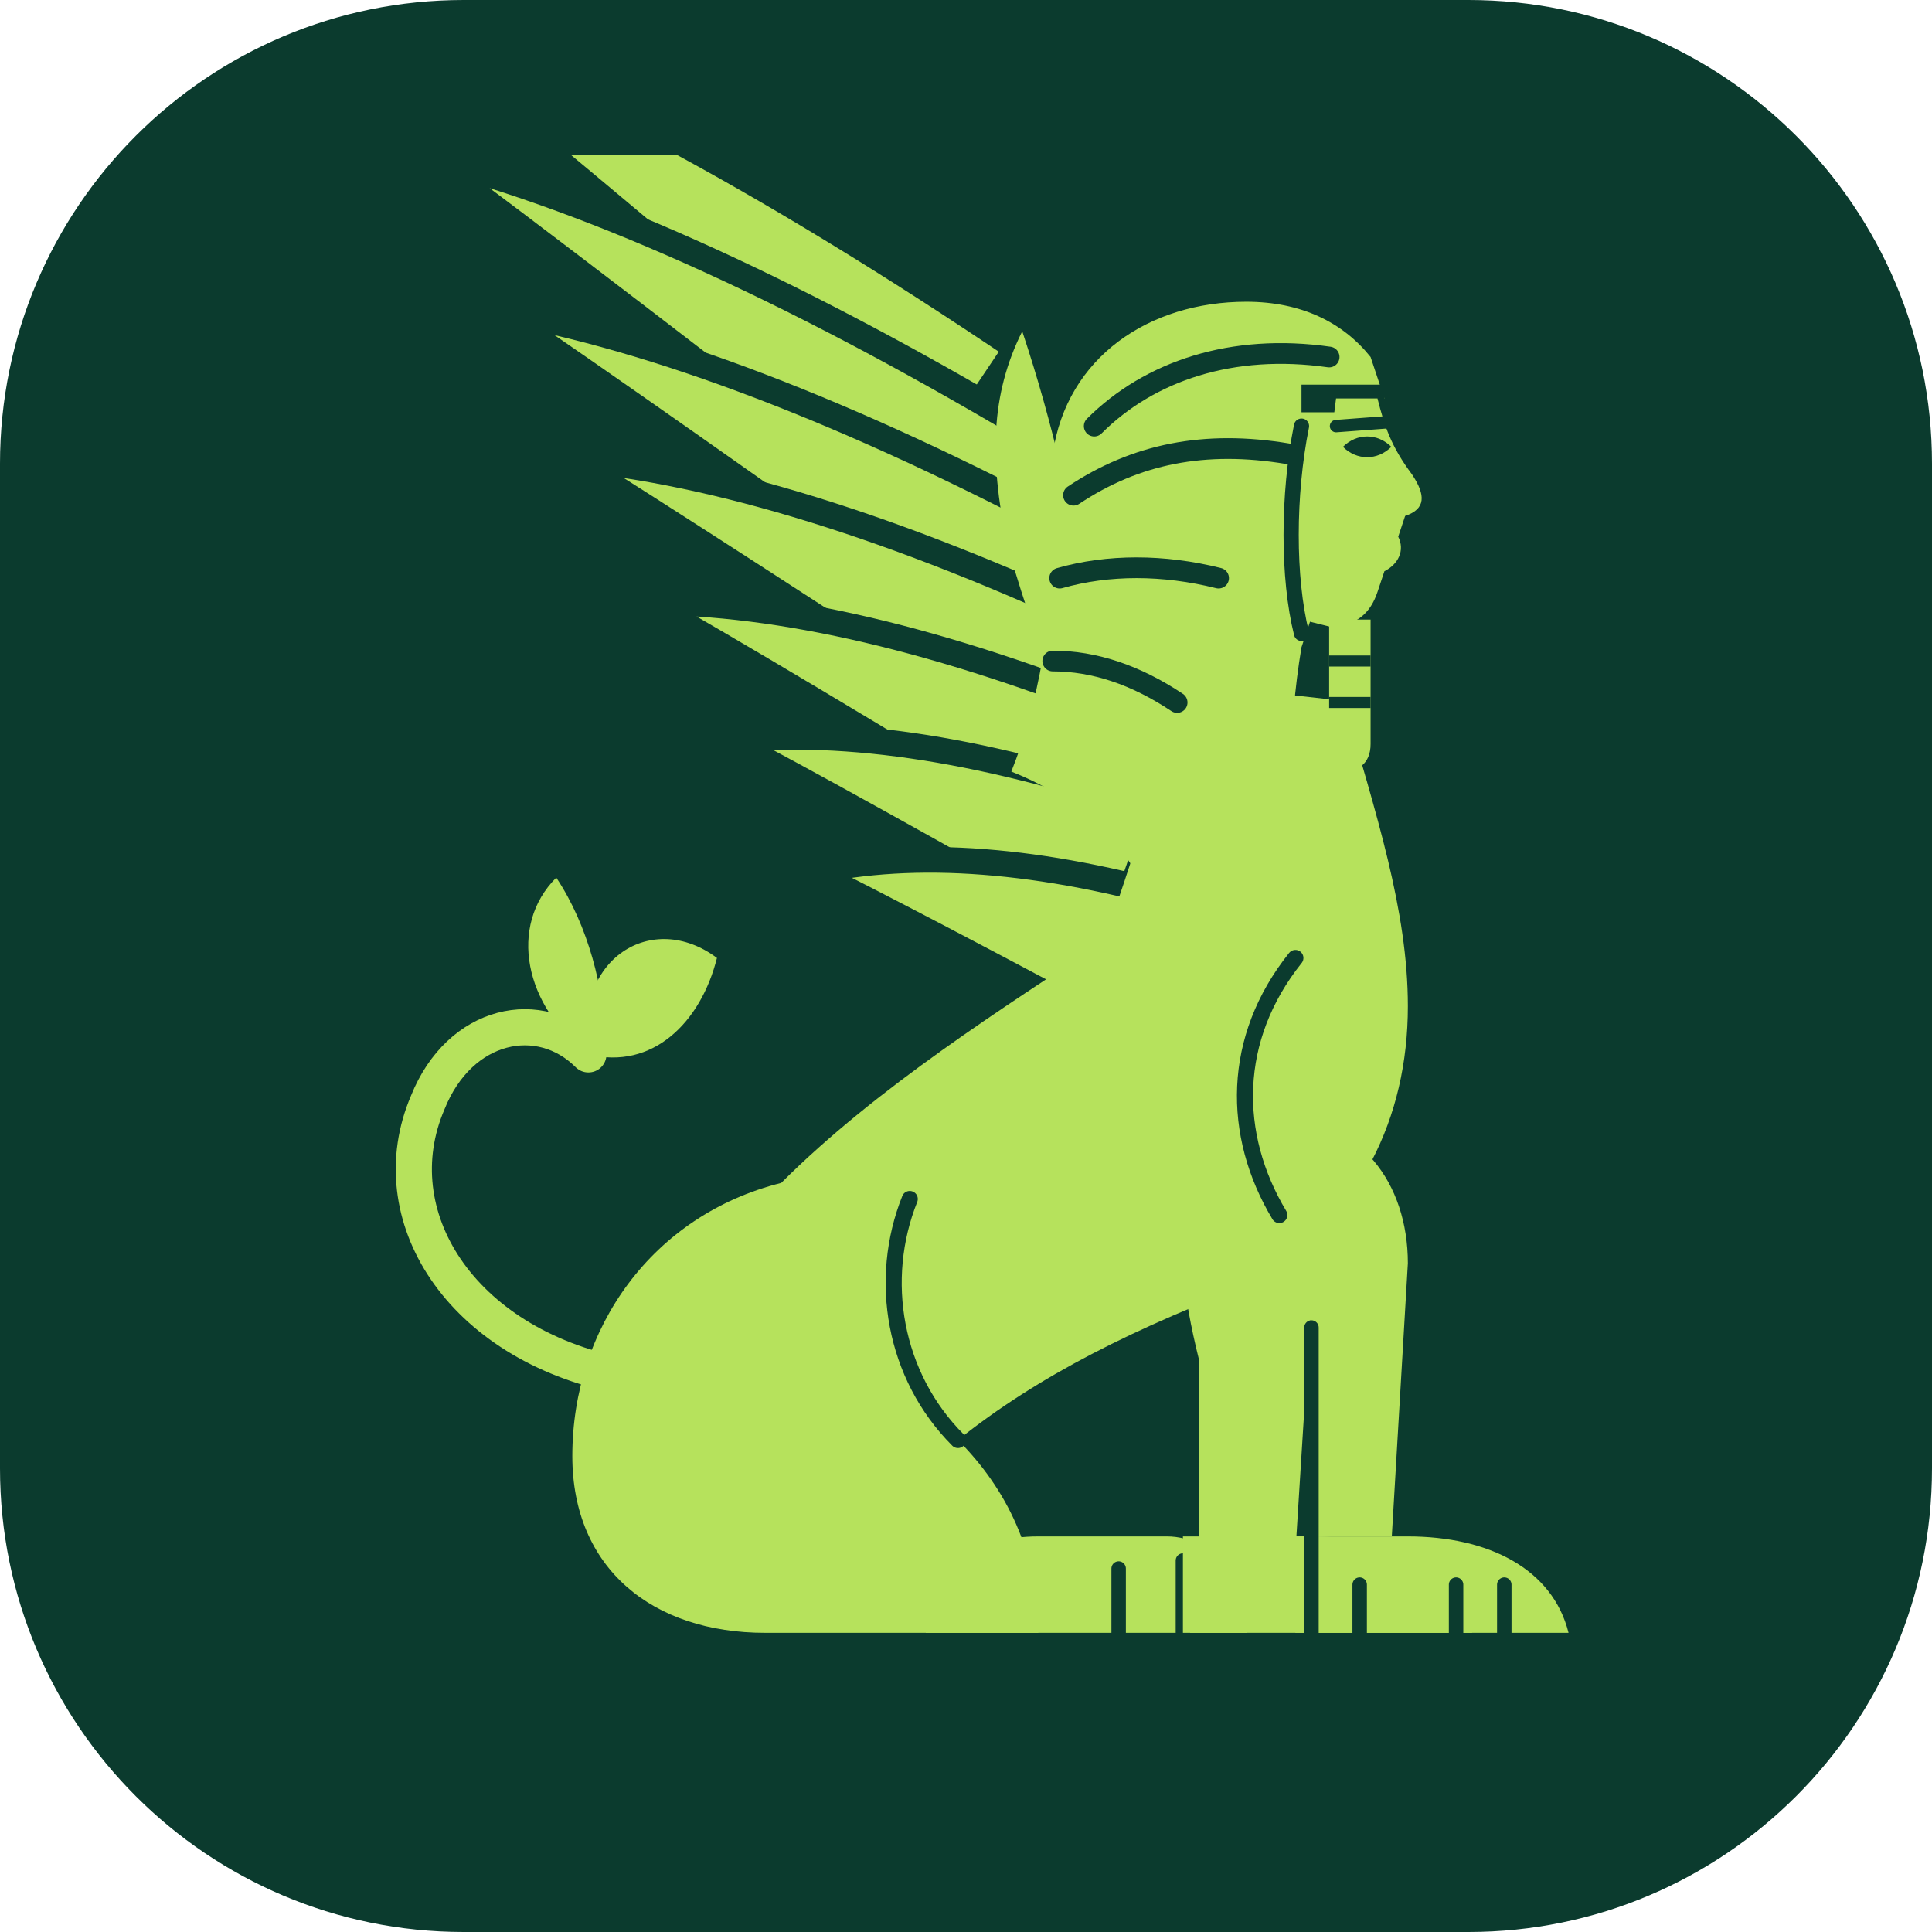
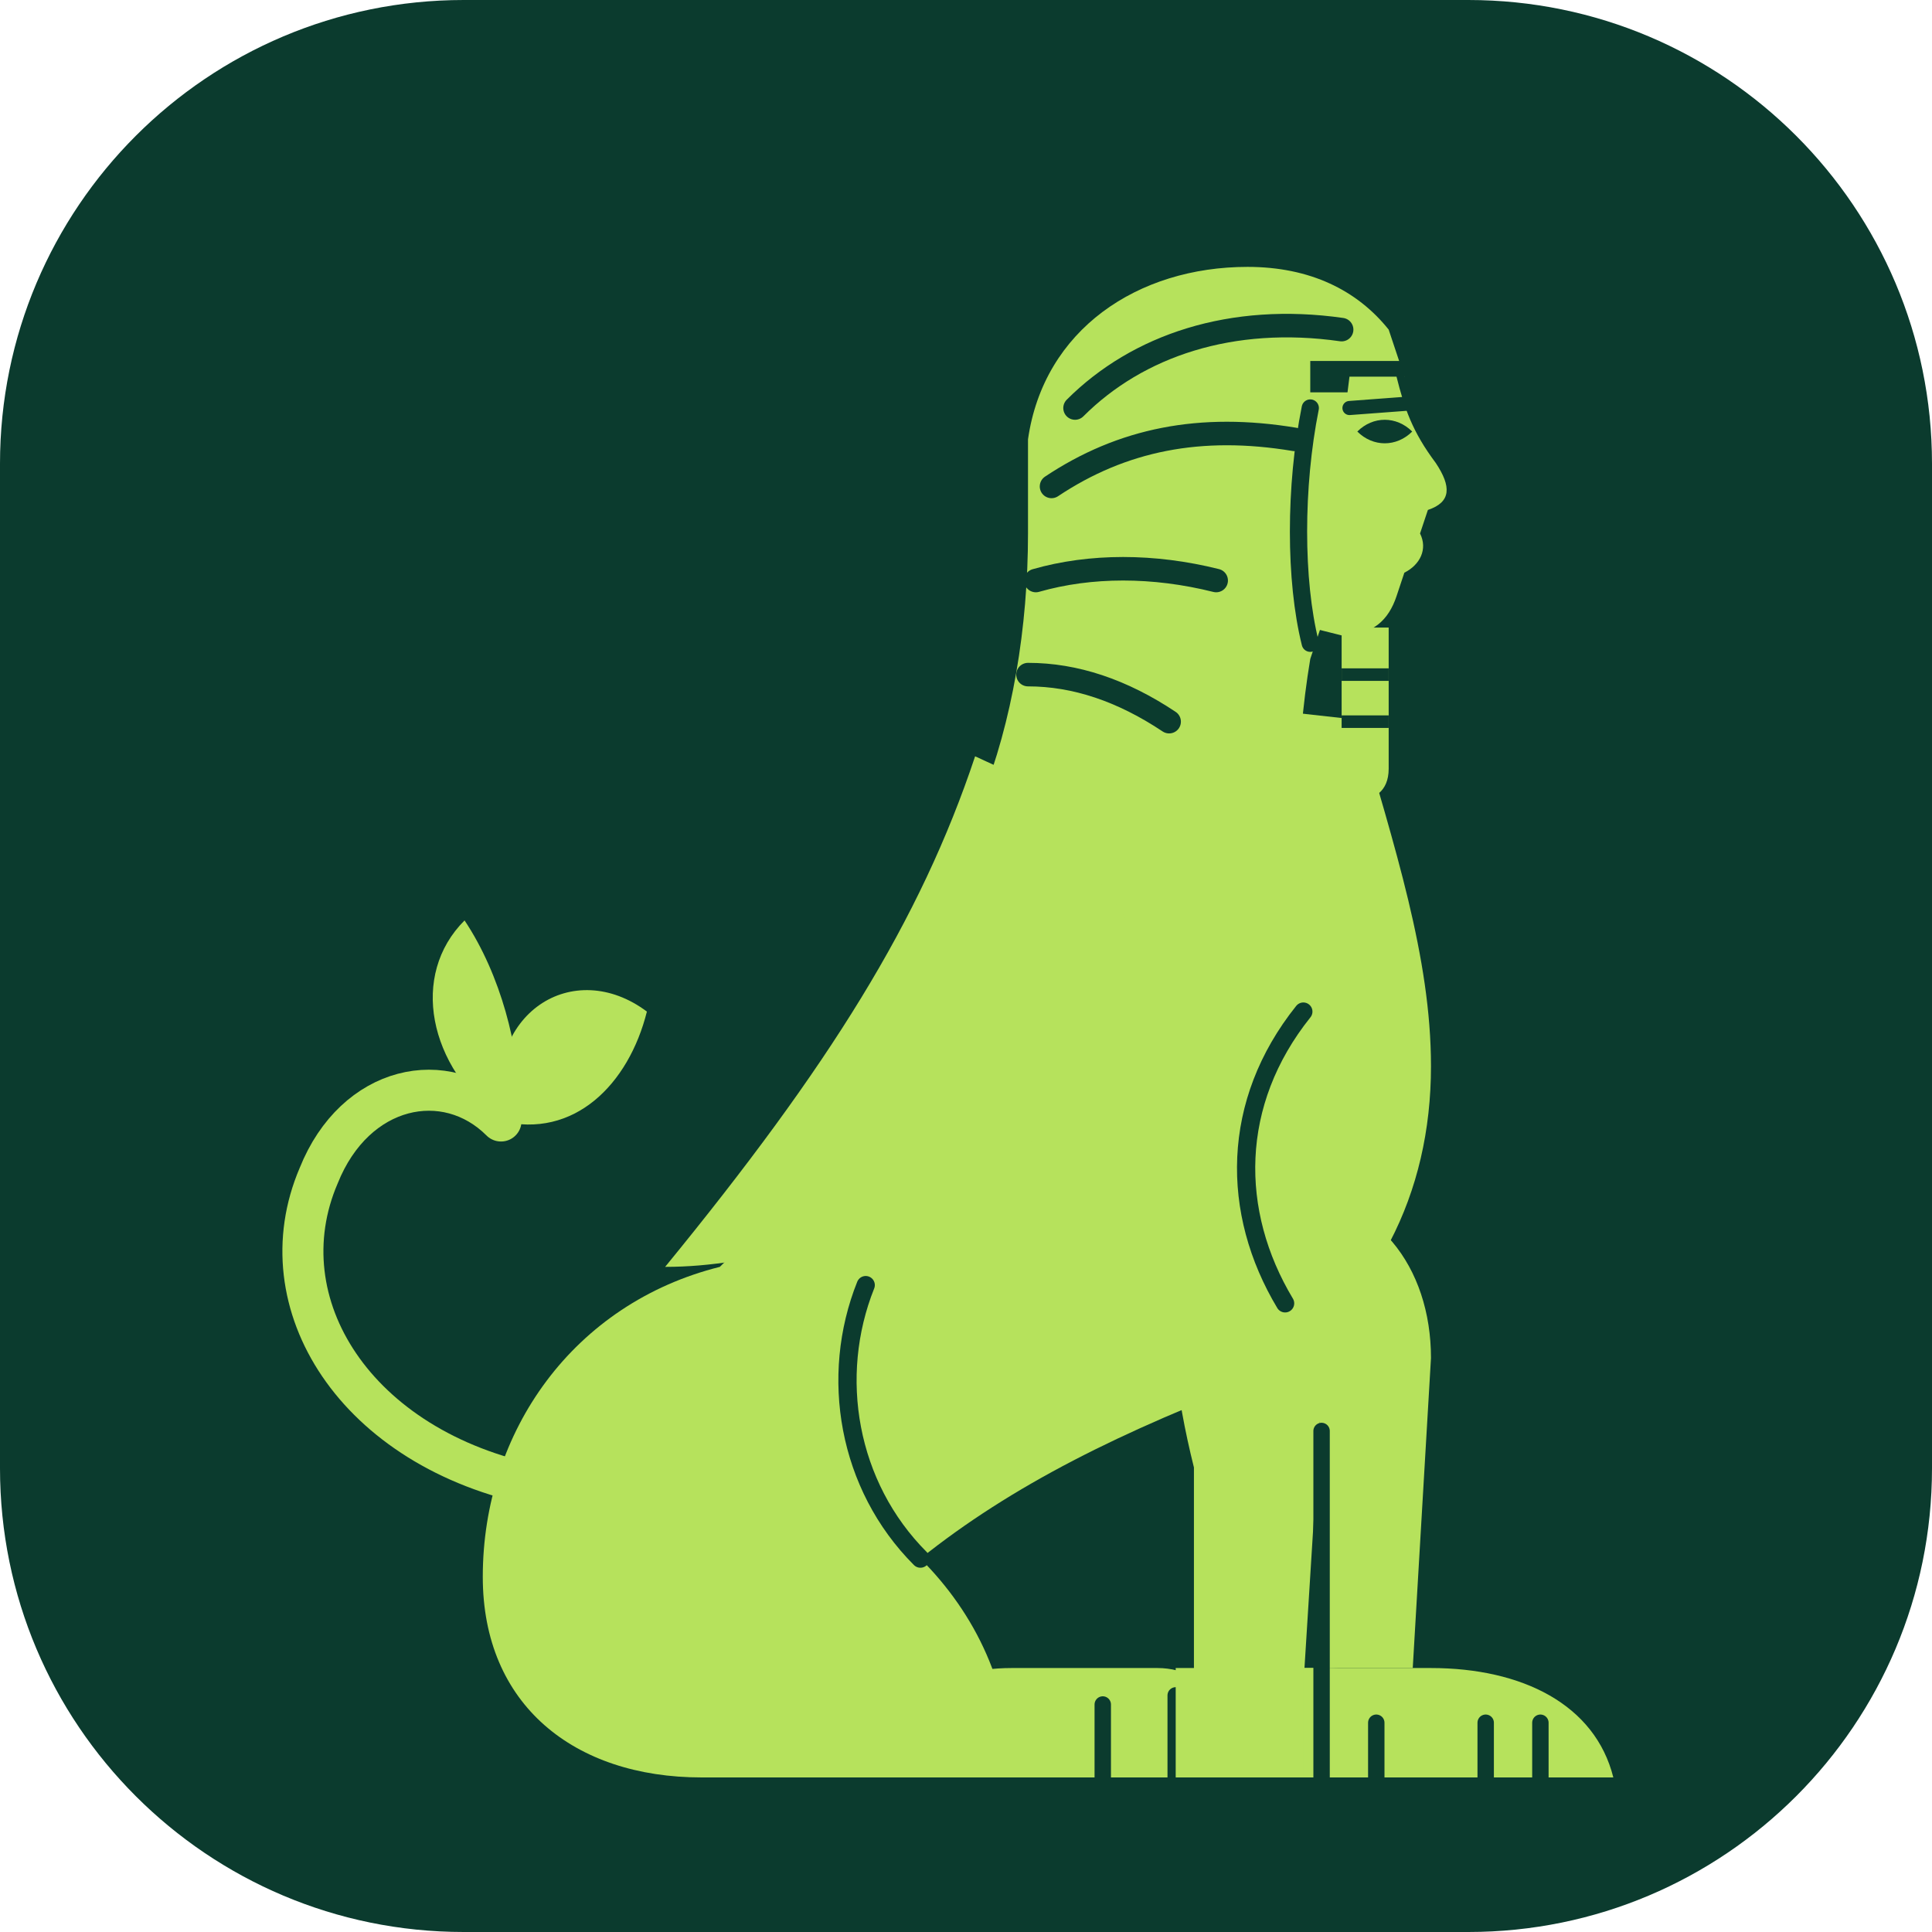
<svg xmlns="http://www.w3.org/2000/svg" viewBox="0 0 100 100" width="64" height="64">
  <rect width="100" height="100" rx="24" fill="#0B3B2E" />
-   <svg x="8" y="8" width="84" height="84" viewBox="-2 -2 202 202">
-     <path fill="#B6E25C" stroke="#0B3B2E" stroke-width="3.2" stroke-linejoin="round" d="M105.3 22.1 Q58.0 -9.8 23.7 -21.4 Q43.8 -5.2 94.7 37.9 Z" />
-     <path fill="#B6E25C" stroke="#0B3B2E" stroke-width="3.2" stroke-linejoin="round" d="M108.9 33.5 Q64.1 6.6 31.7 -1.8 Q50.8 12.3 99.1 49.8 Z" />
-     <path fill="#B6E25C" stroke="#0B3B2E" stroke-width="3.2" stroke-linejoin="round" d="M112.5 44.9 Q70.5 22.6 40.3 17.3 Q58.2 29.4 103.5 61.7 Z" />
-     <path fill="#B6E25C" stroke="#0B3B2E" stroke-width="3.2" stroke-linejoin="round" d="M116.0 56.4 Q77.2 38.3 49.5 35.8 Q66.0 46.1 108.0 73.6 Z" />
-     <path fill="#B6E25C" stroke="#0B3B2E" stroke-width="3.2" stroke-linejoin="round" d="M119.6 67.9 Q84.3 53.6 59.1 53.7 Q74.2 62.2 112.4 85.5 Z" />
-     <path fill="#B6E25C" stroke="#0B3B2E" stroke-width="3.2" stroke-linejoin="round" d="M123.1 79.4 Q91.6 68.5 69.3 70.9 Q82.7 77.9 116.9 97.3 Z" />
-     <path fill="#B6E25C" stroke="#0B3B2E" stroke-width="3.2" stroke-linejoin="round" d="M126.6 90.9 Q99.2 83.0 79.8 87.3 Q91.5 93.1 121.4 109.1 Z" />
-     <path fill="#B6E25C" d="M134 108 C122 92 110 68 104 46 C102 36 102 28 106 20 C110 32 112 42 114 52 C120 72 130 90 142 102 Z" />
+   <svg x="8" y="8" width="84" height="84" viewBox="14 4 178 178">
    <path fill="none" stroke="#B6E25C" stroke-width="4.5" stroke-linecap="round" d="M56 150 C36 146 26 130 32 116 C36 106 46 104 52 110" />
    <path fill="#B6E25C" d="M52 110 C50 98 60 92 68 98 C66 106 60 112 52 110 Z" />
    <path fill="#B6E25C" d="M52 110 C44 104 42 94 48 88 C52 94 54 102 54 108 Z" />
    <path fill="#B6E25C" d="M128 64 C122 76 120 86 116 96 C104 104 88 114 76 126 C60 130 50 144 50 160 C50 174 60 182 74 182 L108 182 C108 172 104 164 98 158 C108 150 120 144 136 138 C148 130 154 118 154 104 C154 92 150 80 146 66 Z" />
+     <path fill="#B6E25C" d="M104 70 C98 88 88 104 70 126 C90 126 110 112 128 102 L130 82 Z" />
    <path fill="#B6E25C" d="M94 182 C94 174 100 170 108 170 L124 170 C130 170 134 176 134 182 Z" />
    <path fill="none" stroke="#0B3B2E" stroke-width="1.8" stroke-linecap="round" d="M118 174 L118 182 M126 173 L126 182" />
    <path fill="none" stroke="#0B3B2E" stroke-width="2" stroke-linecap="round" d="M98 158 C90 150 88 138 92 128" />
    <path fill="#B6E25C" d="M126 124 C136 124 142 130 142 140 L140 172 L128 172 L128 148 C126 140 125 132 126 124 Z" />
    <path fill="#B6E25C" d="M126 170 L142 170 C152 170 160 174 162 182 L126 182 Z" />
    <path fill="#B6E25C" d="M138 118 C148 118 154 126 154 136 L152 170 L142 170 L142 144 C140 134 138 126 138 118 Z" />
    <path fill="#B6E25C" d="M140 170 L154 170 C164 170 172 174 174 182 L140 182 Z" />
    <path fill="none" stroke="#0B3B2E" stroke-width="1.8" stroke-linecap="round" d="M142 144 L142 182 M160 176 L160 182 M166 176 L166 182 M148 176 L148 182" />
    <path fill="none" stroke="#0B3B2E" stroke-width="2" stroke-linecap="round" d="M140 98 C132 108 132 120 138 130" />
    <g transform="translate(84,6) scale(.86)">
      <path fill="#B6E25C" d="M30 34 C32 20 44 12 58 12 C66 12 72 15 76 20 L78 26 L72 27 C70 32 70 38 72 44 L66 62 C64 74 64 86 66 98 L44 98 C40 90 34 84 24 80 C28 70 30 58 30 46 Z" />
      <path fill="none" stroke="#0B3B2E" stroke-width="3" stroke-linecap="round" d="M36 30 C44 22 56 18 70 20 M33 40 C42 34 52 32 64 34 M31 52 C38 50 46 50 54 52 M30 64 C36 64 42 66 48 70" />
      <path fill="#0B3B2E" d="M66 24 L78 24 L78 28 L66 28 Z" />
      <path fill="#B6E25C" d="M71 26 L77 26 C78 30 79 33 82 37 C84 40 84 42 81 43 L80 46 C81 48 80 50 78 51 L77 54 C76 57 74 59 70 59 L66 58 C68 50 69 42 70 34 Z" />
      <path fill="#B6E25C" d="M70 58 L76 58 L76 76 C76 79 74 80 72 80 L70 80 Z" />
      <path fill="none" stroke="#0B3B2E" stroke-width="1.6" d="M70 64 L76 64 M70 70 L76 70" />
      <path fill="#0B3B2E" d="M72 33 C74 31 77 31 79 33 C77 35 74 35 72 33 Z" />
      <path fill="none" stroke="#0B3B2E" stroke-width="1.8" stroke-linecap="round" d="M71 30 L79 29.4" />
      <path fill="none" stroke="#0B3B2E" stroke-width="2.2" stroke-linecap="round" d="M66 30 C64 40 64 52 66 60" />
    </g>
  </svg>
</svg>
